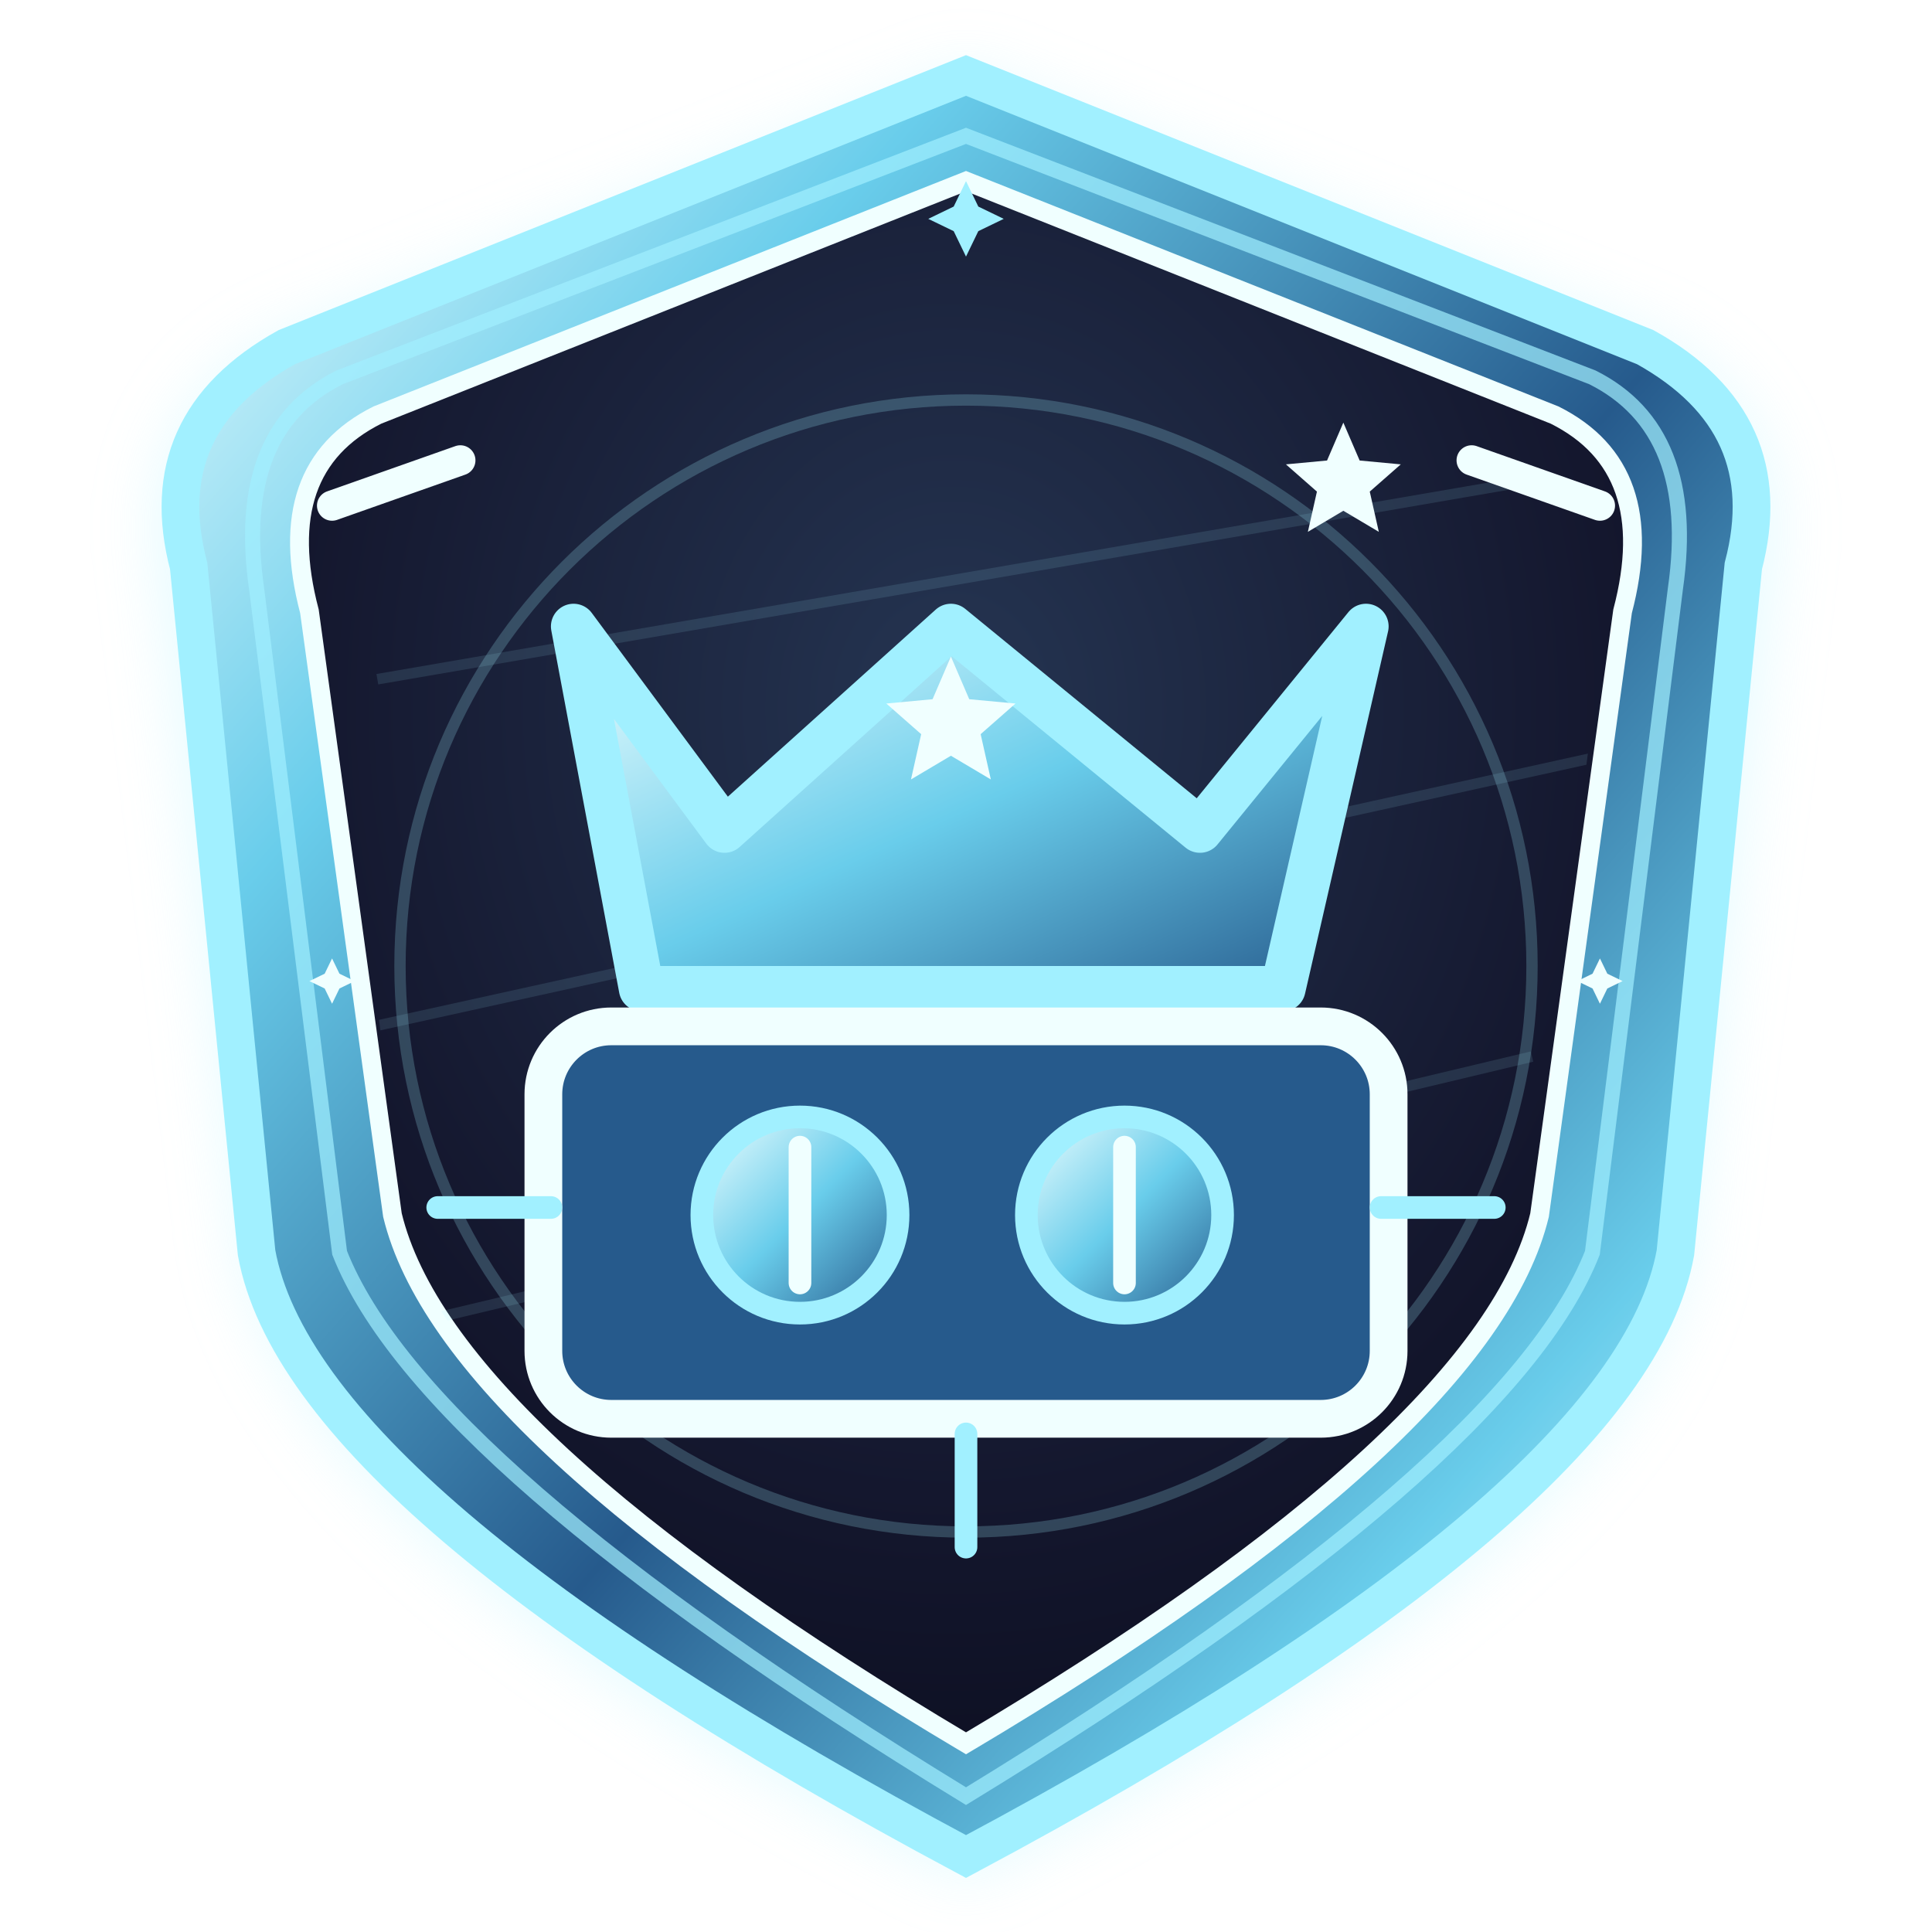
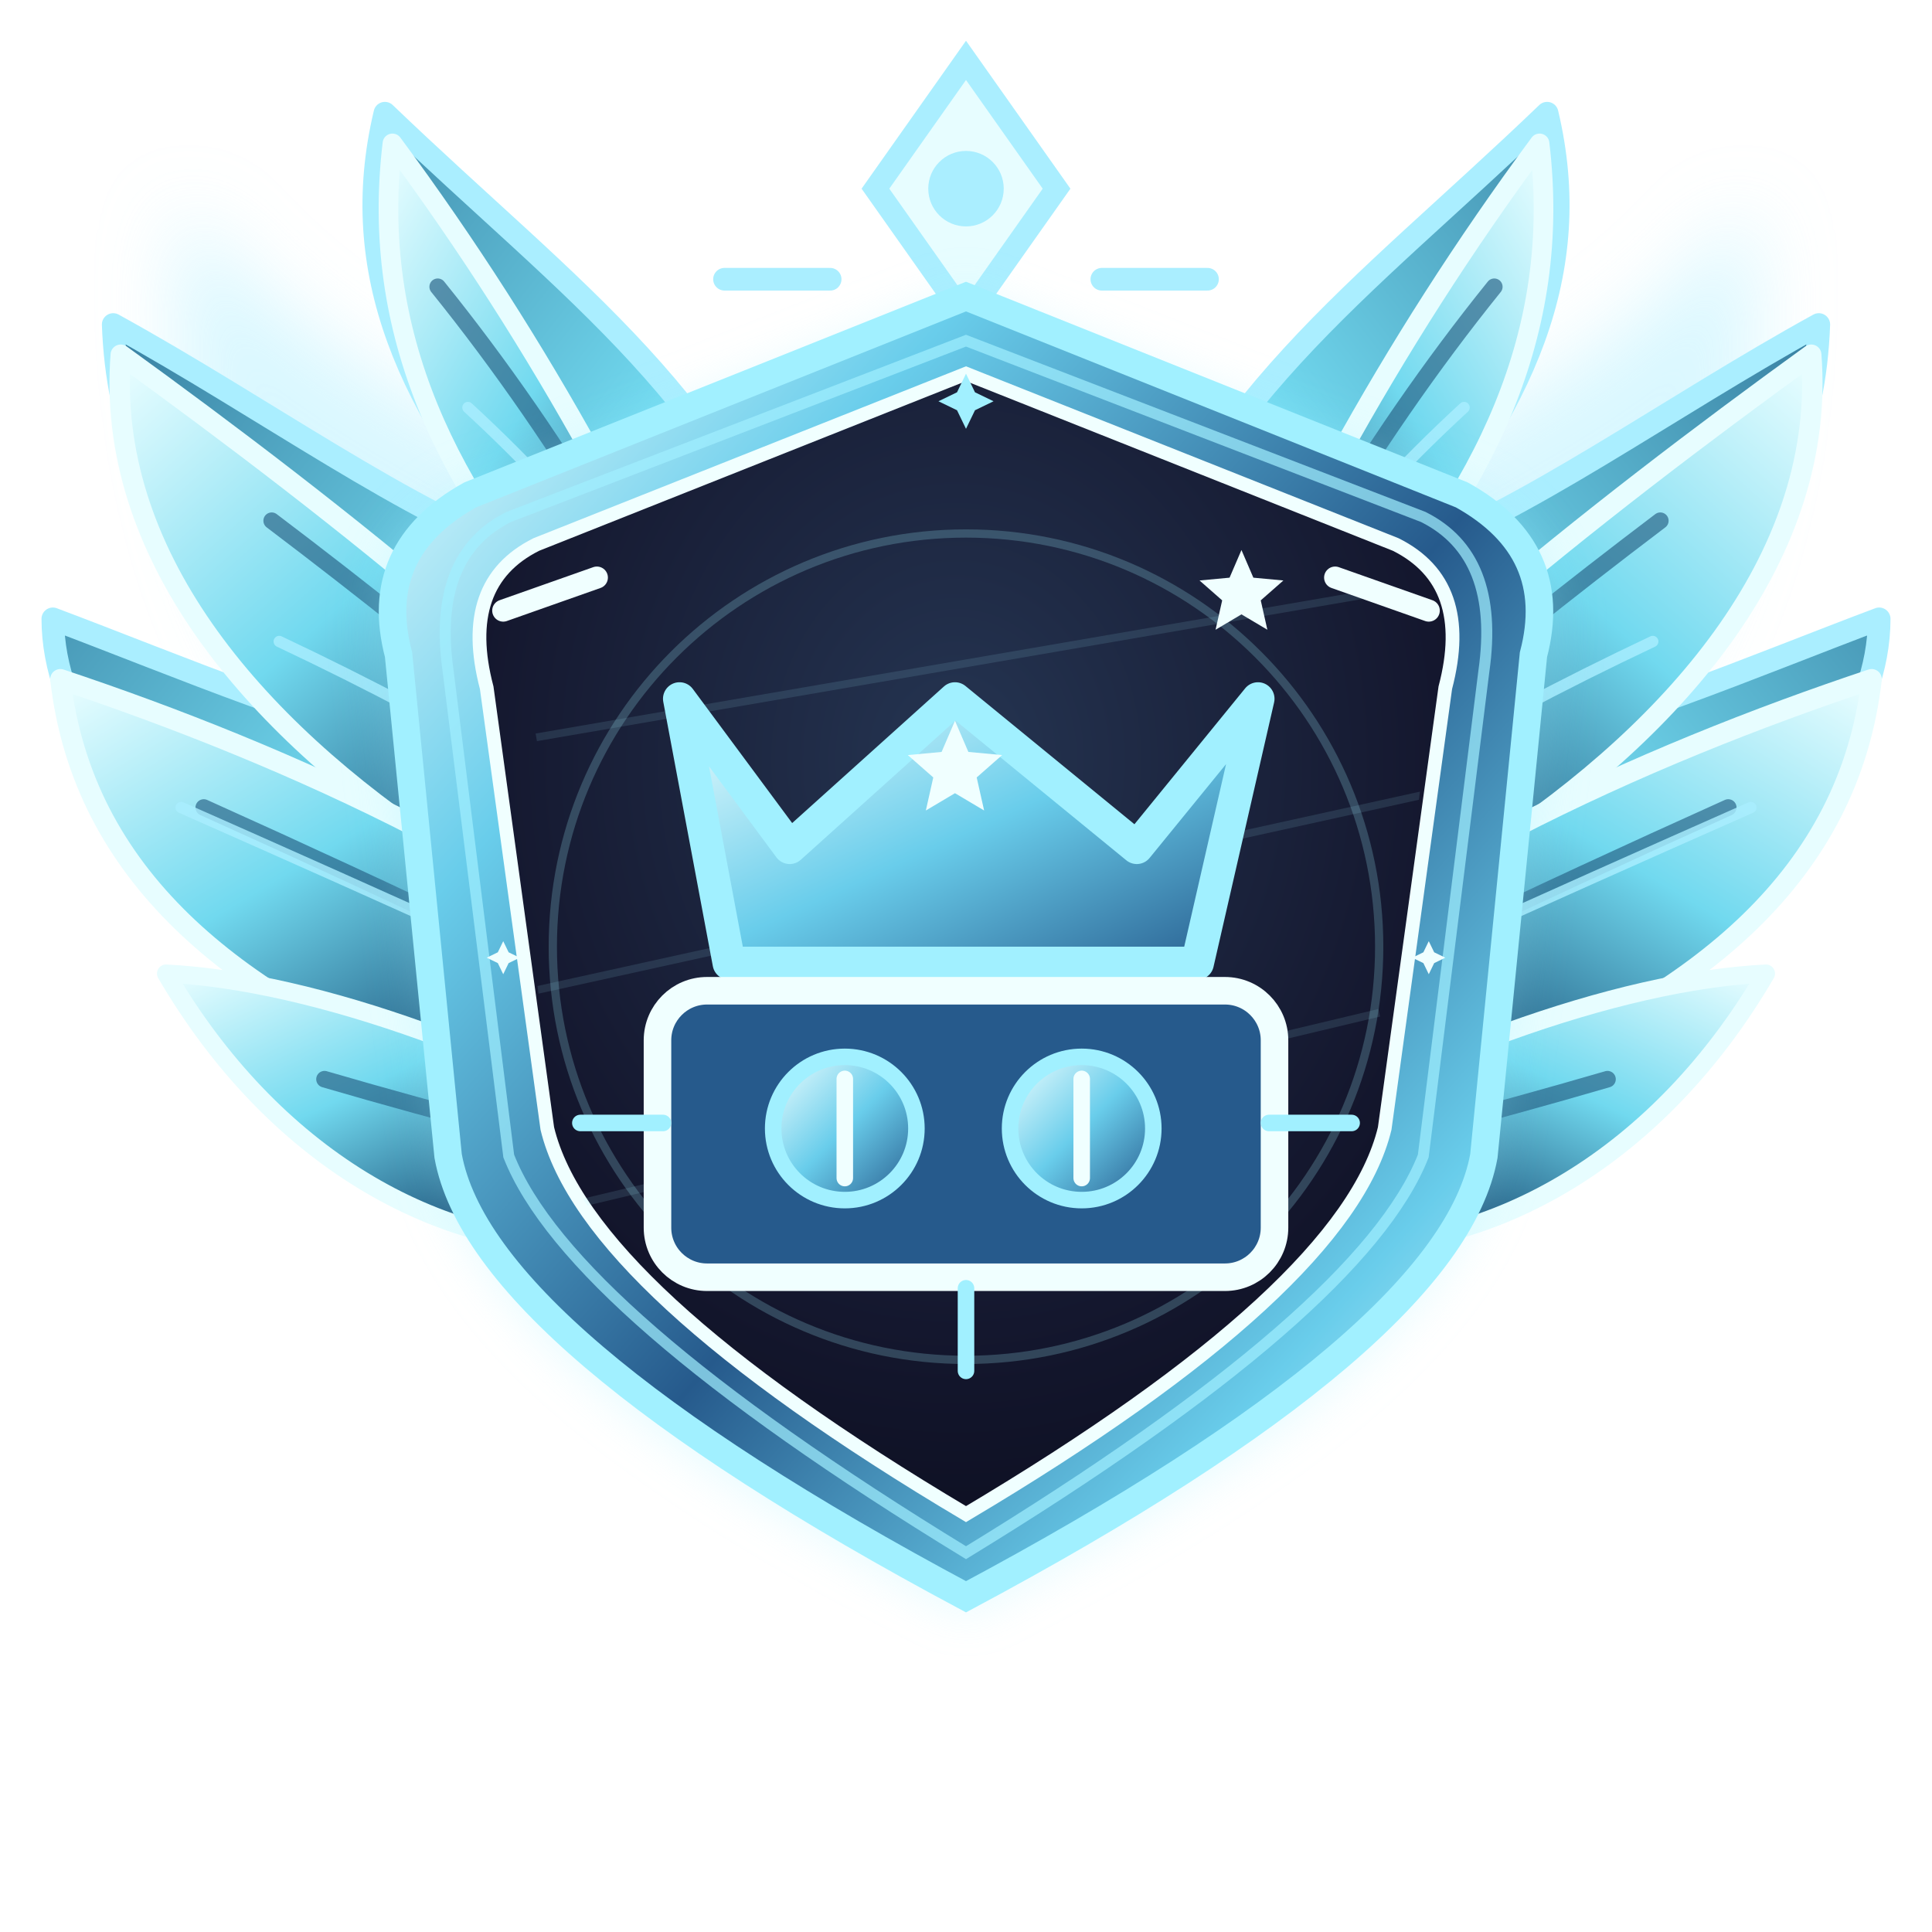
<svg xmlns="http://www.w3.org/2000/svg" width="256" height="256" viewBox="0 0 256 256" role="img" aria-label="소수점의 지배자">
  <defs>
    <linearGradient id="rim" x1="0%" x2="100%" y1="0%" y2="100%">
      <stop offset="0" stop-color="#F0FFFF" />
      <stop offset=".25" stop-color="#69CDEB" />
      <stop offset=".55" stop-color="#265A8C" />
      <stop offset=".8" stop-color="#69CDEB" />
      <stop offset="1" stop-color="#F0FFFF" />
    </linearGradient>
    <radialGradient id="core" cx="49%" cy="34%" r="80%">
      <stop offset="0" stop-color="#253552" />
      <stop offset=".62" stop-color="#14172E" />
      <stop offset="1" stop-color="#090B1B" />
    </radialGradient>
    <linearGradient id="gem" x1="0%" y1="0%" x2="90%" y2="100%">
      <stop offset="0" stop-color="#265A8C" />
      <stop offset=".5" stop-color="#202B45" />
      <stop offset="1" stop-color="#69CDEB" />
    </linearGradient>
    <linearGradient id="metal" x1="0%" y1="0%" x2="100%" y2="100%">
      <stop offset="0" stop-color="#F0FFFF" />
      <stop offset=".5" stop-color="#69CDEB" />
      <stop offset="1" stop-color="#265A8C" />
    </linearGradient>
    <linearGradient id="flame" x1="0" y1="0" x2="0" y2="1">
      <stop offset="0" stop-color="#fff" />
      <stop offset=".55" stop-color="#A1F0FF" />
      <stop offset="1" stop-color="#FC668C" />
    </linearGradient>
    <filter id="halo" x="-50%" y="-50%" width="200%" height="200%">
      <feGaussianBlur stdDeviation="4" />
    </filter>
    <clipPath id="cut">
      <path d="M128 26 L206 57 Q218 64 213 80 L202 164 Q197 187 128 228 Q59 187 54 164 L43 80 Q38 64 50 57 Z" />
    </clipPath>
+     <linearGradient id="wingFeather" x1="3%" y1="0%" x2="100%" y2="100%">
+       <stop offset="0%" stop-color="#E7FDFF" />
+       <stop offset="38%" stop-color="#71D9EF" />
+       <stop offset="71%" stop-color="#235D83" />
+       <stop offset="100%" stop-color="#71D9EF" />
+     </linearGradient>
+     <linearGradient id="wingShadow" x1="0%" y1="0%" x2="100%" y2="100%">
+       <stop offset="0%" stop-color="#235D83" />
+       <stop offset="52%" stop-color="#71D9EF" />
+       <stop offset="100%" stop-color="#E7FDFF" />
+     </linearGradient>
+     <filter id="wingHalo" x="-60%" y="-60%" width="220%" height="220%">
+       <feGaussianBlur stdDeviation="5" />
+     </filter>
  </defs>
-   <path d="M128 9 L220 45 Q238 55 235 75 L224 167 Q215 206 128 249 Q41 206 32 167 L21 75 Q18 55 36 45 Z" fill="#A1F0FF" opacity=".26" filter="url(#halo)" />
-   <path d="M128 10 L218 46 Q236 56 231 75 L222 166 Q216 199 128 246 Q40 199 34 166 L25 75 Q20 56 38 46 Z" fill="url(#rim)" stroke="#A1F0FF" stroke-width="5" />
-   <path d="M128 24 L206 55 Q220 62 215 81 L204 161 Q197 190 128 231 Q59 190 52 161 L41 81 Q36 62 50 55 Z" fill="url(#core)" stroke="#F0FFFF" stroke-width="2.5" />
-   <g clip-path="url(#cut)">
-     <circle cx="128" cy="128" r="75" fill="none" stroke="#A1F0FF" stroke-opacity=".22" stroke-width="1.5" />
-     <path d="M50 90 L201 64 M45 137 L213 100 M52 176 L203 140" stroke="#A1F0FF" stroke-width="1.4" opacity=".12" />
-     <g stroke-linecap="round" stroke-linejoin="round">
-       <path d="M76 83 L96 110 L126 83 L159 110 L181 83 L170 131 L85 131 Z" fill="url(#metal)" stroke="#A1F0FF" stroke-width="6" stroke-linejoin="round" />
-       <polygon points="126.00,87.00 128.43,92.65 134.56,93.22 129.94,97.28 131.29,103.28 126.00,100.14 120.71,103.28 122.06,97.28 117.44,93.22 123.57,92.65" fill="#F0FFFF" />
-       <rect x="72" y="136" width="112" height="52" rx="9" fill="#265A8C" stroke="#F0FFFF" stroke-width="5" />
-       <circle cx="106" cy="161" r="13" fill="url(#metal)" stroke="#A1F0FF" stroke-width="3" />
-       <circle cx="149" cy="161" r="13" fill="url(#metal)" stroke="#A1F0FF" stroke-width="3" />
-       <path d="M106 152 L106 170 M149 152 L149 170" fill="none" stroke="#F0FFFF" stroke-width="3" stroke-linecap="round" stroke-linejoin="round" />
-       <path d="M58 160 L73 160 M183 160 L198 160 M128 190 L128 205" fill="none" stroke="#A1F0FF" stroke-width="3" stroke-linecap="round" stroke-linejoin="round" />
-       <polygon points="178.00,56.00 180.16,61.02 185.61,61.53 181.50,65.14 182.70,70.47 178.00,67.68 173.30,70.47 174.50,65.14 170.39,61.53 175.84,61.02" fill="#F0FFFF" />
+   <g id="legendary-wings" aria-hidden="true" stroke-linejoin="round">
+     <g opacity=".44" filter="url(#wingHalo)">
+       <path d="M112 153 C71 126 18 105 24 27 C53 63 85 55 107 101 L112 153Z" fill="#AAEEFF" />
+       <path d="M144 153 C185 126 238 105 232 27 C203 63 171 55 149 101 L144 153Z" fill="#AAEEFF" />
    </g>
+     <g id="wing-left">
+       <path d="M101 150  C82 136 56 132 30 116 C17 108 7 95 7 82  C23 88 44 97 60 100  C34 84 16 71 15 43  C35 54 54 68 71 74  C54 54 46 36 51 15  C76 39 97 53 108 86  C117 112 112 136 101 150 Z" fill="url(#wingShadow)" stroke="#AAEEFF" stroke-width="3" stroke-linejoin="round" />
+       <path d="M100 105  C87 74 72 46 52 19 C49 44 59 65 78 86  C88 98 96 103 100 105 Z" fill="url(#wingFeather)" stroke="#E7FDFF" stroke-width="2.6" />
+       <path d="M100 121  C78 94 45 68 16 47 C14 73 33 96 59 113  C77 124 90 127 100 121 Z" fill="url(#wingFeather)" stroke="#E7FDFF" stroke-width="2.7" />
+       <path d="M100 140  C74 116 38 100 8 90 C11 116 31 132 59 143  C79 150 94 147 100 140 Z" fill="url(#wingFeather)" stroke="#E7FDFF" stroke-width="2.7" />
+       <path d="M95 155  C69 140 42 130 22 129 C36 153 58 166 80 165  C88 164 93 161 95 155 Z" fill="url(#wingFeather)" stroke="#E7FDFF" stroke-width="2.4" />
+       <path d="M102 112 Q83 69 58 38 M102 125 Q73 97 36 69  M98 141 Q67 125 27 107 M93 156 Q67 150 43 143" fill="none" stroke="#235D83" stroke-width="2.2" opacity=".65" stroke-linecap="round" />
+       <path d="M102 106 Q87 77 62 54 M101 123 Q73 102 37 85  M99 141 Q67 126 24 107" fill="none" stroke="#AAEEFF" stroke-width="1.5" opacity=".82" stroke-linecap="round" />
+     </g>
+     <g id="wing-right" transform="translate(256 0) scale(-1 1)">
+       <path d="M101 150  C82 136 56 132 30 116 C17 108 7 95 7 82  C23 88 44 97 60 100  C34 84 16 71 15 43  C35 54 54 68 71 74  C54 54 46 36 51 15  C76 39 97 53 108 86  C117 112 112 136 101 150 Z" fill="url(#wingShadow)" stroke="#AAEEFF" stroke-width="3" stroke-linejoin="round" />
+       <path d="M100 105  C87 74 72 46 52 19 C49 44 59 65 78 86  C88 98 96 103 100 105 Z" fill="url(#wingFeather)" stroke="#E7FDFF" stroke-width="2.6" />
+       <path d="M100 121  C78 94 45 68 16 47 C14 73 33 96 59 113  C77 124 90 127 100 121 Z" fill="url(#wingFeather)" stroke="#E7FDFF" stroke-width="2.7" />
+       <path d="M100 140  C74 116 38 100 8 90 C11 116 31 132 59 143  C79 150 94 147 100 140 Z" fill="url(#wingFeather)" stroke="#E7FDFF" stroke-width="2.7" />
+       <path d="M95 155  C69 140 42 130 22 129 C36 153 58 166 80 165  C88 164 93 161 95 155 Z" fill="url(#wingFeather)" stroke="#E7FDFF" stroke-width="2.4" />
+       <path d="M102 112 Q83 69 58 38 M102 125 Q73 97 36 69  M98 141 Q67 125 27 107 M93 156 Q67 150 43 143" fill="none" stroke="#235D83" stroke-width="2.2" opacity=".65" stroke-linecap="round" />
+       <path d="M102 106 Q87 77 62 54 M101 123 Q73 102 37 85  M99 141 Q67 126 24 107" fill="none" stroke="#AAEEFF" stroke-width="1.5" opacity=".82" stroke-linecap="round" />
+     </g>
+     <path d="M88 144 Q128 123 168 144 L152 174 Q128 166 104 174Z" fill="url(#wingShadow)" stroke="#71D9EF" stroke-width="3" />
  </g>
-   <path d="M128 18 L211 50 Q225 57 222 78 L211 166 Q200 194 128 238 Q56 194 45 166 L34 78 Q31 57 45 50 Z" fill="none" stroke="#A1F0FF" stroke-opacity=".7" stroke-width="2" />
-   <path d="M44 67 L61 61 M195 61 L212 67" stroke="#F0FFFF" stroke-width="4" stroke-linecap="round" />
-   <polygon points="128.00,24.00 129.63,27.37 133.00,29.00 129.63,30.63 128.00,34.00 126.37,30.63 123.00,29.00 126.37,27.37" fill="#A1F0FF" />
-   <polygon points="44.00,127.00 44.98,129.02 47.00,130.00 44.98,130.98 44.00,133.00 43.02,130.98 41.00,130.00 43.02,129.02" fill="#F0FFFF" />
-   <polygon points="212.00,127.00 212.98,129.02 215.00,130.00 212.98,130.98 212.00,133.00 211.02,130.98 209.00,130.00 211.02,129.02" fill="#F0FFFF" />
+   <path d="M128 8 L140 25 L128 42 L116 25 Z" fill="#E7FDFF" stroke="#AAEEFF" stroke-width="3" />
+   <circle cx="128" cy="25" r="5" fill="#AAEEFF" />
+   <path d="M96 37 H110 M146 37 H160 M128 44 V57" stroke="#AAEEFF" stroke-width="3" stroke-linecap="round" />
+   <g id="legendary-center" transform="translate(34.56 32) scale(.73)">
+     <path d="M128 9 L220 45 Q238 55 235 75 L224 167 Q215 206 128 249 Q41 206 32 167 L21 75 Q18 55 36 45 Z" fill="#A1F0FF" opacity=".26" filter="url(#halo)" />
+     <path d="M128 10 L218 46 Q236 56 231 75 L222 166 Q216 199 128 246 Q40 199 34 166 L25 75 Q20 56 38 46 Z" fill="url(#rim)" stroke="#A1F0FF" stroke-width="5" />
+     <path d="M128 24 L206 55 Q220 62 215 81 L204 161 Q197 190 128 231 Q59 190 52 161 L41 81 Q36 62 50 55 Z" fill="url(#core)" stroke="#F0FFFF" stroke-width="2.5" />
+     <g clip-path="url(#cut)">
+       <circle cx="128" cy="128" r="75" fill="none" stroke="#A1F0FF" stroke-opacity=".22" stroke-width="1.5" />
+       <path d="M50 90 L201 64 M45 137 L213 100 M52 176 L203 140" stroke="#A1F0FF" stroke-width="1.4" opacity=".12" />
+       <g stroke-linecap="round" stroke-linejoin="round">
+         <path d="M76 83 L96 110 L126 83 L159 110 L181 83 L170 131 L85 131 Z" fill="url(#metal)" stroke="#A1F0FF" stroke-width="6" stroke-linejoin="round" />
+         <polygon points="126.00,87.00 128.43,92.65 134.56,93.22 129.94,97.28 131.29,103.28 126.00,100.14 120.71,103.28 122.06,97.28 117.44,93.22 123.57,92.65" fill="#F0FFFF" />
+         <rect x="72" y="136" width="112" height="52" rx="9" fill="#265A8C" stroke="#F0FFFF" stroke-width="5" />
+         <circle cx="106" cy="161" r="13" fill="url(#metal)" stroke="#A1F0FF" stroke-width="3" />
+         <circle cx="149" cy="161" r="13" fill="url(#metal)" stroke="#A1F0FF" stroke-width="3" />
+         <path d="M106 152 L106 170 M149 152 L149 170" fill="none" stroke="#F0FFFF" stroke-width="3" stroke-linecap="round" stroke-linejoin="round" />
+         <path d="M58 160 L73 160 M183 160 L198 160 M128 190 L128 205" fill="none" stroke="#A1F0FF" stroke-width="3" stroke-linecap="round" stroke-linejoin="round" />
+         <polygon points="178.00,56.00 180.16,61.02 185.61,61.53 181.50,65.14 182.70,70.47 178.00,67.68 173.30,70.47 174.50,65.14 170.39,61.53 175.84,61.02" fill="#F0FFFF" />
+       </g>
+     </g>
+     <path d="M128 18 L211 50 Q225 57 222 78 L211 166 Q200 194 128 238 Q56 194 45 166 L34 78 Q31 57 45 50 Z" fill="none" stroke="#A1F0FF" stroke-opacity=".7" stroke-width="2" />
+     <path d="M44 67 L61 61 M195 61 L212 67" stroke="#F0FFFF" stroke-width="4" stroke-linecap="round" />
+     <polygon points="128.00,24.00 129.63,27.37 133.00,29.00 129.63,30.63 128.00,34.00 126.37,30.63 123.00,29.00 126.37,27.37" fill="#A1F0FF" />
+     <polygon points="44.00,127.00 44.98,129.02 47.00,130.00 44.98,130.98 44.00,133.00 43.02,130.98 41.00,130.00 43.02,129.02" fill="#F0FFFF" />
+     <polygon points="212.00,127.00 212.98,129.02 215.00,130.00 212.98,130.98 212.00,133.00 211.02,130.98 209.00,130.00 211.02,129.02" fill="#F0FFFF" />
+   </g>
</svg>
